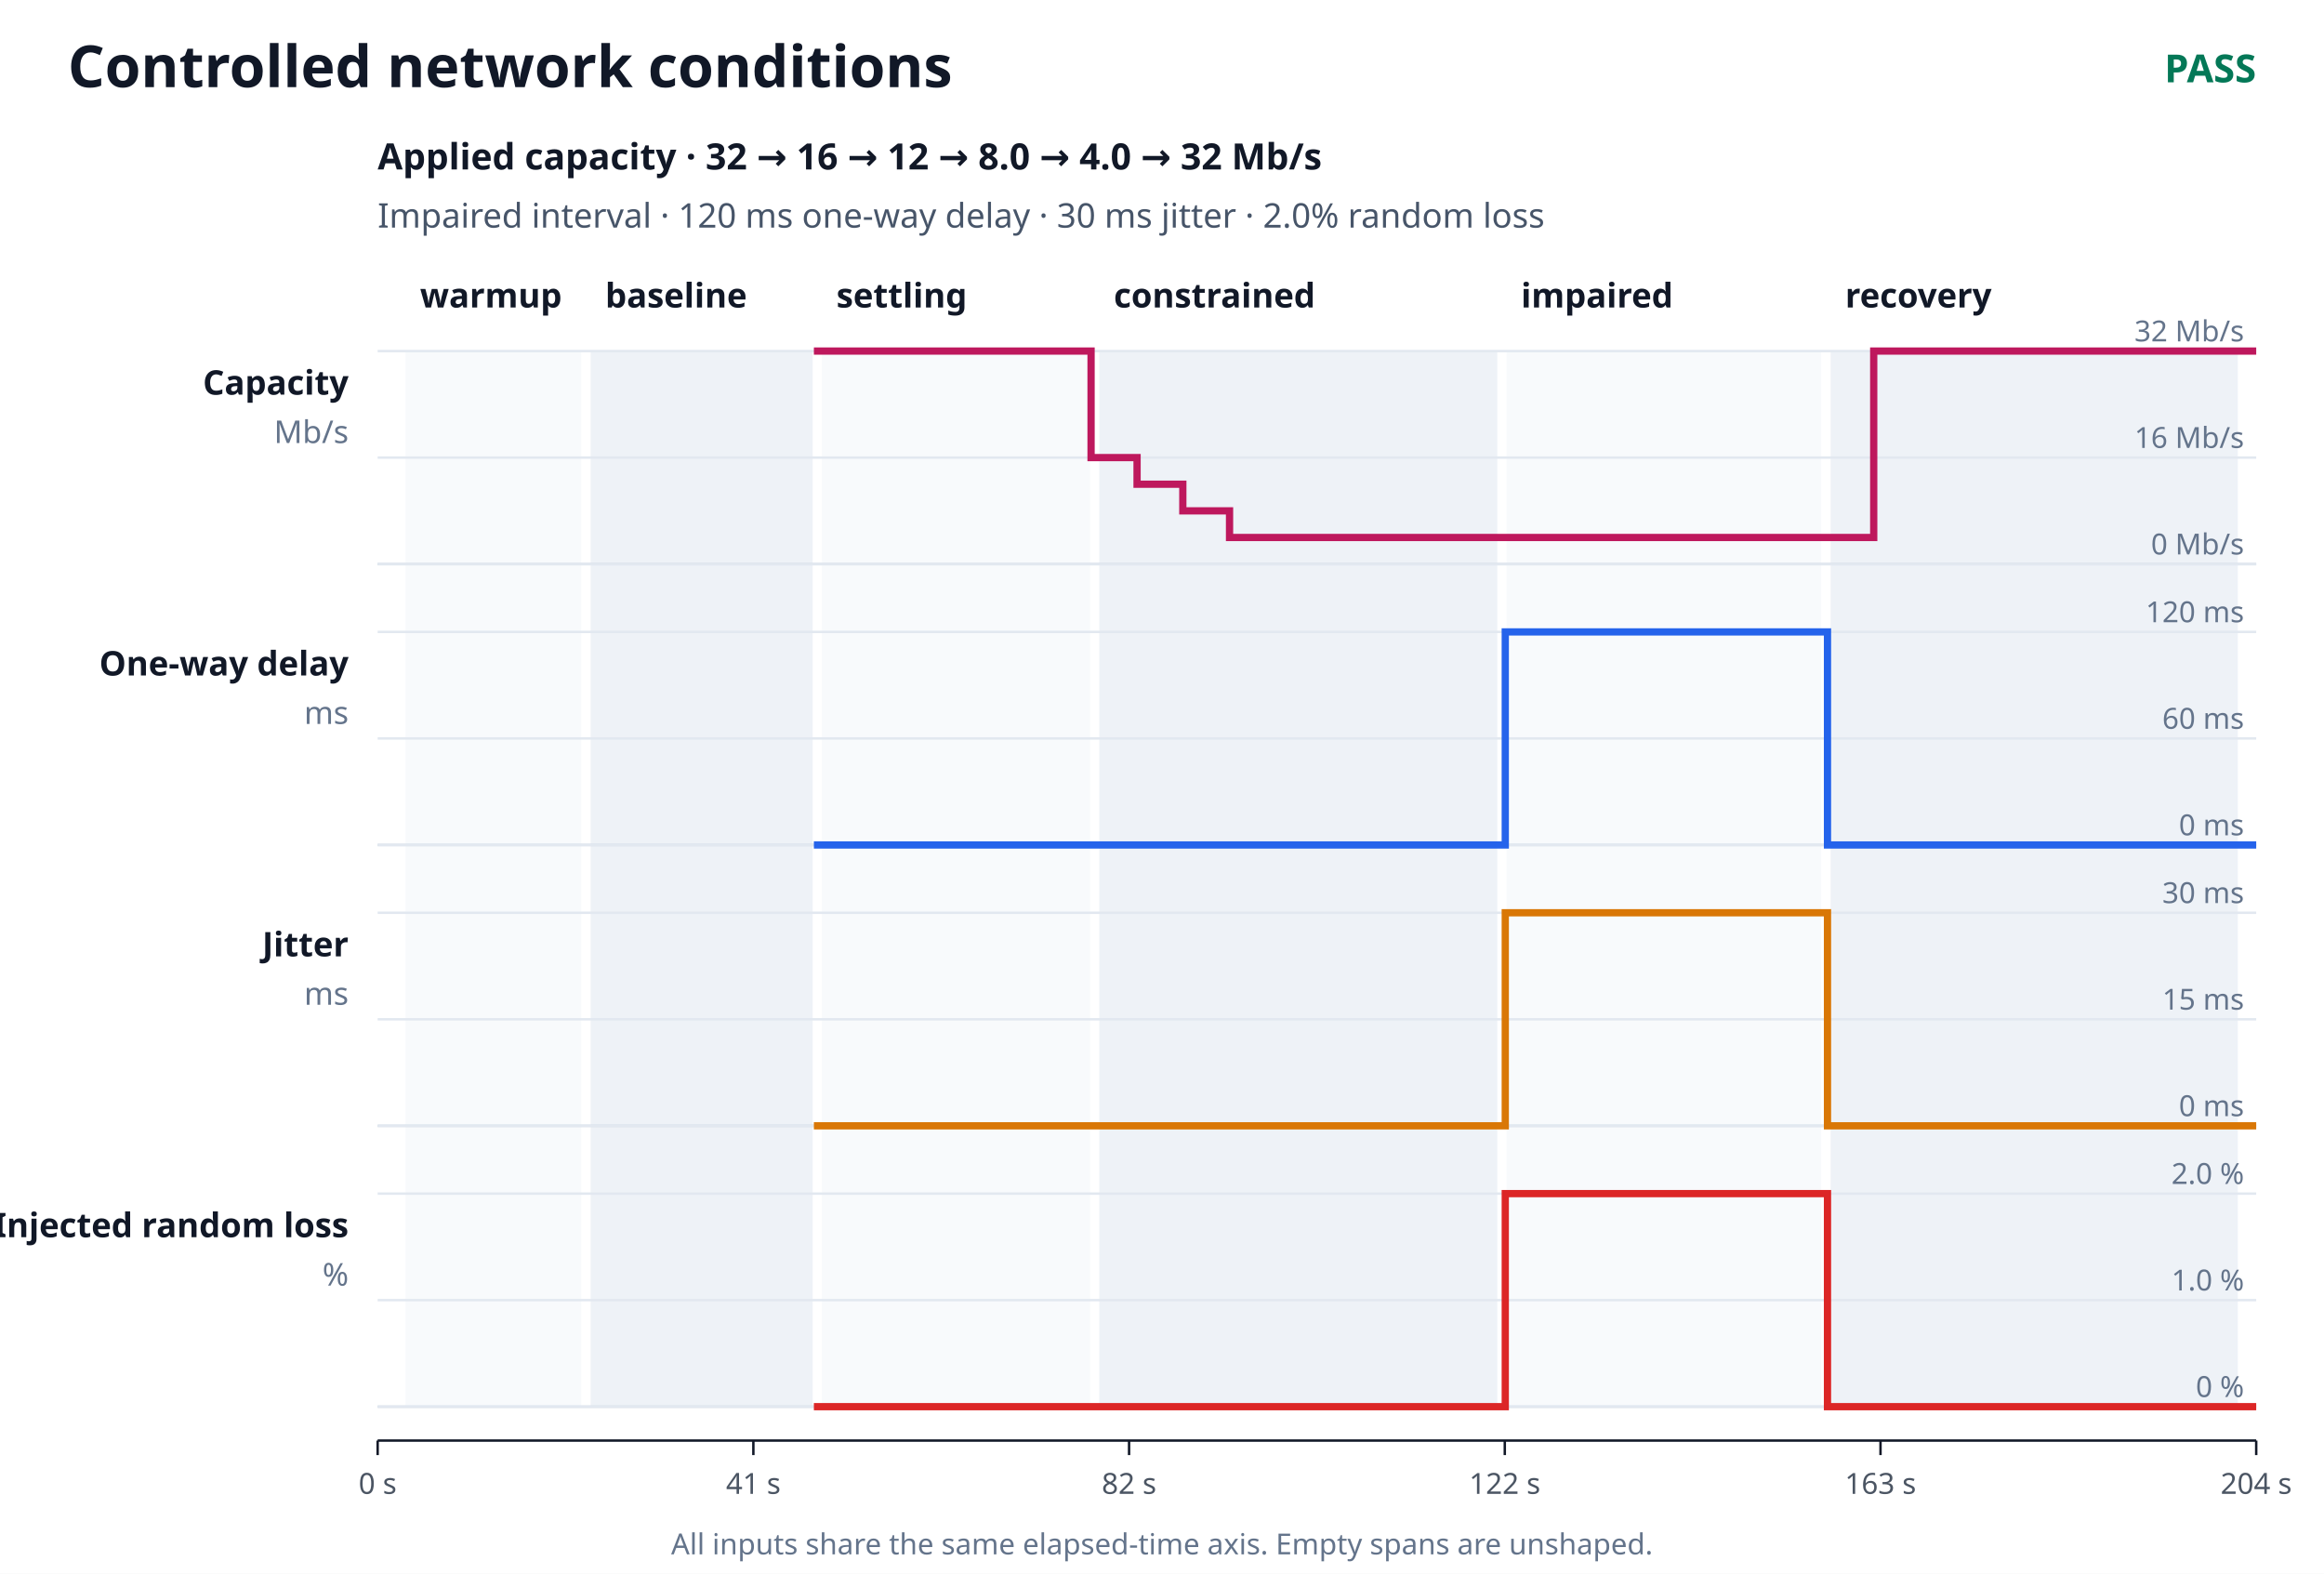
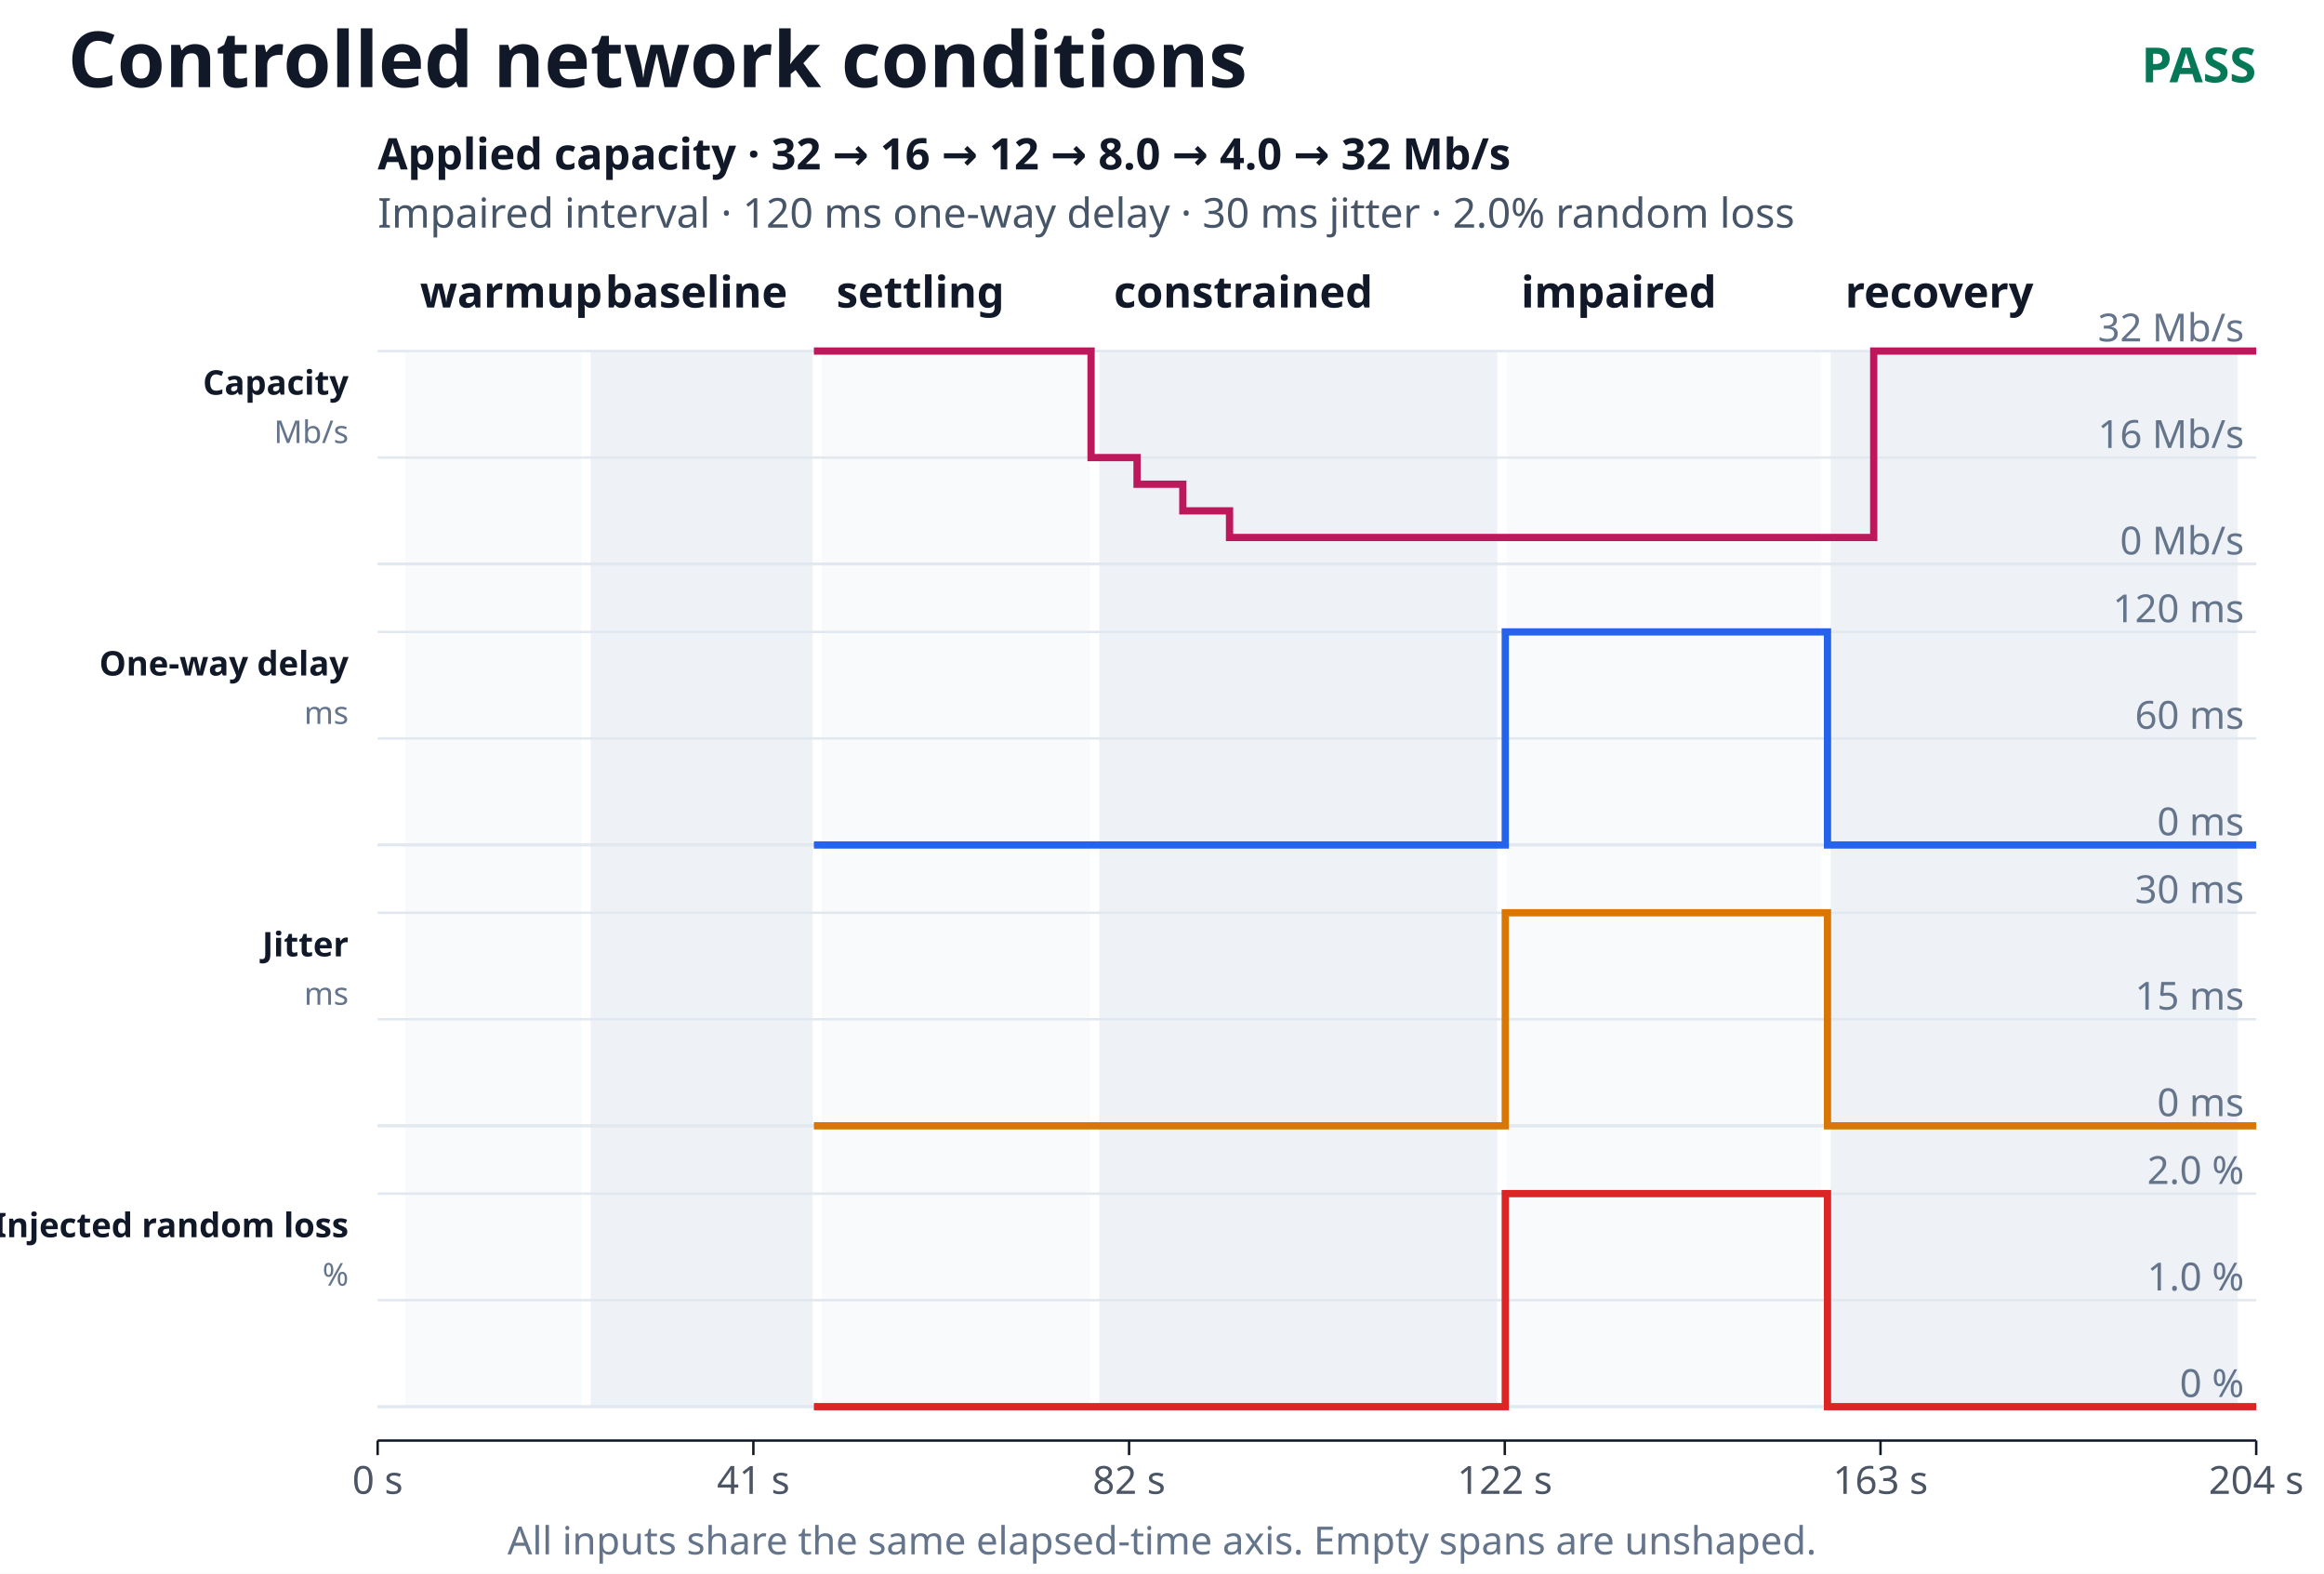
<svg xmlns="http://www.w3.org/2000/svg" width="960" height="650" viewBox="0 0 960 650" role="img" aria-labelledby="title description" style="font-family:system-ui,sans-serif">
  <rect width="100%" height="100%" fill="#ffffff" />
-   <text x="28" y="36" font-size="24" font-weight="650" fill="#111827">Controlled network conditions</text>
-   <text x="932" y="34" text-anchor="end" font-size="16" font-weight="700" fill="#047857">PASS</text>
-   <text x="156" y="70" font-size="15" font-weight="600" fill="#111827">Applied capacity · 32 → 16 → 12 → 8.0 → 4.0 → 32 Mb/s</text>
-   <text x="156" y="94" font-size="14" fill="#475569">Impaired interval · 120 ms one-way delay · 30 ms jitter · 2.0% random loss</text>
+   <text x="28" y="36" font-size="32" font-weight="650" fill="#111827">Controlled network conditions</text>
+   <text x="932" y="34" text-anchor="end" font-size="20" font-weight="700" fill="#047857">PASS</text>
+   <text x="156" y="70" font-size="18" font-weight="600" fill="#111827">Applied capacity · 32 → 16 → 12 → 8.0 → 4.0 → 32 Mb/s</text>
+   <text x="156" y="94" font-size="17" fill="#475569">Impaired interval · 120 ms one-way delay · 30 ms jitter · 2.0% random loss</text>
  <rect x="167.5" y="145" width="72.6" height="436" fill="#f8fafc" />
-   <text x="173.5" y="127" font-size="14" font-weight="600" fill="#111827">warmup</text>
+   <text x="173.5" y="127" font-size="18" font-weight="600" fill="#111827">warmup</text>
  <rect x="244" y="145" width="91.7" height="436" fill="#eef2f7" />
-   <text x="250" y="127" font-size="14" font-weight="600" fill="#111827">baseline</text>
+   <text x="250" y="127" font-size="18" font-weight="600" fill="#111827">baseline</text>
  <rect x="339.5" y="145" width="110.8" height="436" fill="#f8fafc" />
-   <text x="345.5" y="127" font-size="14" font-weight="600" fill="#111827">settling</text>
+   <text x="345.5" y="127" font-size="18" font-weight="600" fill="#111827">settling</text>
  <rect x="454.1" y="145" width="164.4" height="436" fill="#eef2f7" />
-   <text x="460.1" y="127" font-size="14" font-weight="600" fill="#111827">constrained</text>
+   <text x="460.1" y="127" font-size="18" font-weight="600" fill="#111827">constrained</text>
  <rect x="622.3" y="145" width="130" height="436" fill="#f8fafc" />
-   <text x="628.3" y="127" font-size="14" font-weight="600" fill="#111827">impaired</text>
+   <text x="628.3" y="127" font-size="18" font-weight="600" fill="#111827">impaired</text>
  <rect x="756.2" y="145" width="168.2" height="436" fill="#eef2f7" />
-   <text x="762.2" y="127" font-size="14" font-weight="600" fill="#111827">recovery</text>
+   <text x="762.2" y="127" font-size="18" font-weight="600" fill="#111827">recovery</text>
  <line x1="156" y1="233" x2="932" y2="233" stroke="#cbd5e1" />
  <text x="144" y="163" text-anchor="end" font-size="14" font-weight="600" fill="#111827">Capacity</text>
  <text x="144" y="183" text-anchor="end" font-size="13" fill="#64748b">Mb/s</text>
  <line x1="156" y1="145" x2="932" y2="145" stroke="#e2e8f0" stroke-width="1" />
-   <text x="927" y="141" text-anchor="end" font-size="12" fill="#64748b">32 Mb/s</text>
+   <text x="927" y="141" text-anchor="end" font-size="16" fill="#64748b">32 Mb/s</text>
  <line x1="156" y1="189" x2="932" y2="189" stroke="#e2e8f0" stroke-width="1" />
-   <text x="927" y="185" text-anchor="end" font-size="12" fill="#64748b">16 Mb/s</text>
+   <text x="927" y="185" text-anchor="end" font-size="16" fill="#64748b">16 Mb/s</text>
  <line x1="156" y1="233" x2="932" y2="233" stroke="#e2e8f0" stroke-width="1" />
-   <text x="927" y="229" text-anchor="end" font-size="12" fill="#64748b">0 Mb/s</text>
+   <text x="927" y="229" text-anchor="end" font-size="16" fill="#64748b">0 Mb/s</text>
  <polyline fill="none" stroke="#be185d" stroke-width="3" points="336.2,145 450.7,145 450.7,189 469.7,189 469.7,200 488.6,200 488.6,211 507.9,211 507.9,222 774,222 774,145 932,145" />
  <line x1="156" y1="349" x2="932" y2="349" stroke="#cbd5e1" />
  <text x="144" y="279" text-anchor="end" font-size="14" font-weight="600" fill="#111827">One-way delay</text>
  <text x="144" y="299" text-anchor="end" font-size="13" fill="#64748b">ms</text>
  <line x1="156" y1="261" x2="932" y2="261" stroke="#e2e8f0" stroke-width="1" />
-   <text x="927" y="257" text-anchor="end" font-size="12" fill="#64748b">120 ms</text>
+   <text x="927" y="257" text-anchor="end" font-size="16" fill="#64748b">120 ms</text>
  <line x1="156" y1="305" x2="932" y2="305" stroke="#e2e8f0" stroke-width="1" />
-   <text x="927" y="301" text-anchor="end" font-size="12" fill="#64748b">60 ms</text>
+   <text x="927" y="301" text-anchor="end" font-size="16" fill="#64748b">60 ms</text>
  <line x1="156" y1="349" x2="932" y2="349" stroke="#e2e8f0" stroke-width="1" />
-   <text x="927" y="345" text-anchor="end" font-size="12" fill="#64748b">0 ms</text>
+   <text x="927" y="345" text-anchor="end" font-size="16" fill="#64748b">0 ms</text>
  <polyline fill="none" stroke="#2563eb" stroke-width="3" points="336.2,349 621.8,349 621.8,261 754.9,261 754.9,349 932,349" />
  <line x1="156" y1="465" x2="932" y2="465" stroke="#cbd5e1" />
  <text x="144" y="395" text-anchor="end" font-size="14" font-weight="600" fill="#111827">Jitter</text>
  <text x="144" y="415" text-anchor="end" font-size="13" fill="#64748b">ms</text>
  <line x1="156" y1="377" x2="932" y2="377" stroke="#e2e8f0" stroke-width="1" />
-   <text x="927" y="373" text-anchor="end" font-size="12" fill="#64748b">30 ms</text>
+   <text x="927" y="373" text-anchor="end" font-size="16" fill="#64748b">30 ms</text>
  <line x1="156" y1="421" x2="932" y2="421" stroke="#e2e8f0" stroke-width="1" />
-   <text x="927" y="417" text-anchor="end" font-size="12" fill="#64748b">15 ms</text>
+   <text x="927" y="417" text-anchor="end" font-size="16" fill="#64748b">15 ms</text>
  <line x1="156" y1="465" x2="932" y2="465" stroke="#e2e8f0" stroke-width="1" />
-   <text x="927" y="461" text-anchor="end" font-size="12" fill="#64748b">0 ms</text>
+   <text x="927" y="461" text-anchor="end" font-size="16" fill="#64748b">0 ms</text>
  <polyline fill="none" stroke="#d97706" stroke-width="3" points="336.2,465 621.8,465 621.8,377 754.9,377 754.9,465 932,465" />
  <line x1="156" y1="581" x2="932" y2="581" stroke="#cbd5e1" />
  <text x="144" y="511" text-anchor="end" font-size="14" font-weight="600" fill="#111827">Injected random loss</text>
  <text x="144" y="531" text-anchor="end" font-size="13" fill="#64748b">%</text>
  <line x1="156" y1="493" x2="932" y2="493" stroke="#e2e8f0" stroke-width="1" />
-   <text x="927" y="489" text-anchor="end" font-size="12" fill="#64748b">2.0 %</text>
+   <text x="927" y="489" text-anchor="end" font-size="16" fill="#64748b">2.0 %</text>
  <line x1="156" y1="537" x2="932" y2="537" stroke="#e2e8f0" stroke-width="1" />
-   <text x="927" y="533" text-anchor="end" font-size="12" fill="#64748b">1.0 %</text>
+   <text x="927" y="533" text-anchor="end" font-size="16" fill="#64748b">1.0 %</text>
  <line x1="156" y1="581" x2="932" y2="581" stroke="#e2e8f0" stroke-width="1" />
-   <text x="927" y="577" text-anchor="end" font-size="12" fill="#64748b">0 %</text>
+   <text x="927" y="577" text-anchor="end" font-size="16" fill="#64748b">0 %</text>
  <polyline fill="none" stroke="#dc2626" stroke-width="3" points="336.2,581 621.8,581 621.8,493 754.9,493 754.9,581 932,581" />
  <line x1="156" y1="595" x2="932" y2="595" stroke="#111827" />
  <line x1="156" y1="595" x2="156" y2="601" stroke="#111827" />
-   <text x="156" y="617" text-anchor="middle" font-size="12" fill="#4b5563">0 s</text>
+   <text x="156" y="617" text-anchor="middle" font-size="16" fill="#4b5563">0 s</text>
  <line x1="311.2" y1="595" x2="311.2" y2="601" stroke="#111827" />
-   <text x="311.2" y="617" text-anchor="middle" font-size="12" fill="#4b5563">41 s</text>
+   <text x="311.2" y="617" text-anchor="middle" font-size="16" fill="#4b5563">41 s</text>
  <line x1="466.4" y1="595" x2="466.4" y2="601" stroke="#111827" />
-   <text x="466.4" y="617" text-anchor="middle" font-size="12" fill="#4b5563">82 s</text>
+   <text x="466.4" y="617" text-anchor="middle" font-size="16" fill="#4b5563">82 s</text>
  <line x1="621.6" y1="595" x2="621.6" y2="601" stroke="#111827" />
-   <text x="621.6" y="617" text-anchor="middle" font-size="12" fill="#4b5563">122 s</text>
+   <text x="621.6" y="617" text-anchor="middle" font-size="16" fill="#4b5563">122 s</text>
  <line x1="776.8" y1="595" x2="776.8" y2="601" stroke="#111827" />
-   <text x="776.8" y="617" text-anchor="middle" font-size="12" fill="#4b5563">163 s</text>
+   <text x="776.8" y="617" text-anchor="middle" font-size="16" fill="#4b5563">163 s</text>
  <line x1="932" y1="595" x2="932" y2="601" stroke="#111827" />
-   <text x="932" y="617" text-anchor="middle" font-size="12" fill="#4b5563">204 s</text>
-   <text x="480" y="642" text-anchor="middle" font-size="12" fill="#64748b">All inputs share the same elapsed-time axis. Empty spans are unshaped.</text>
+   <text x="932" y="617" text-anchor="middle" font-size="16" fill="#4b5563">204 s</text>
+   <text x="480" y="642" text-anchor="middle" font-size="16" fill="#64748b">All inputs share the same elapsed-time axis. Empty spans are unshaped.</text>
</svg>
